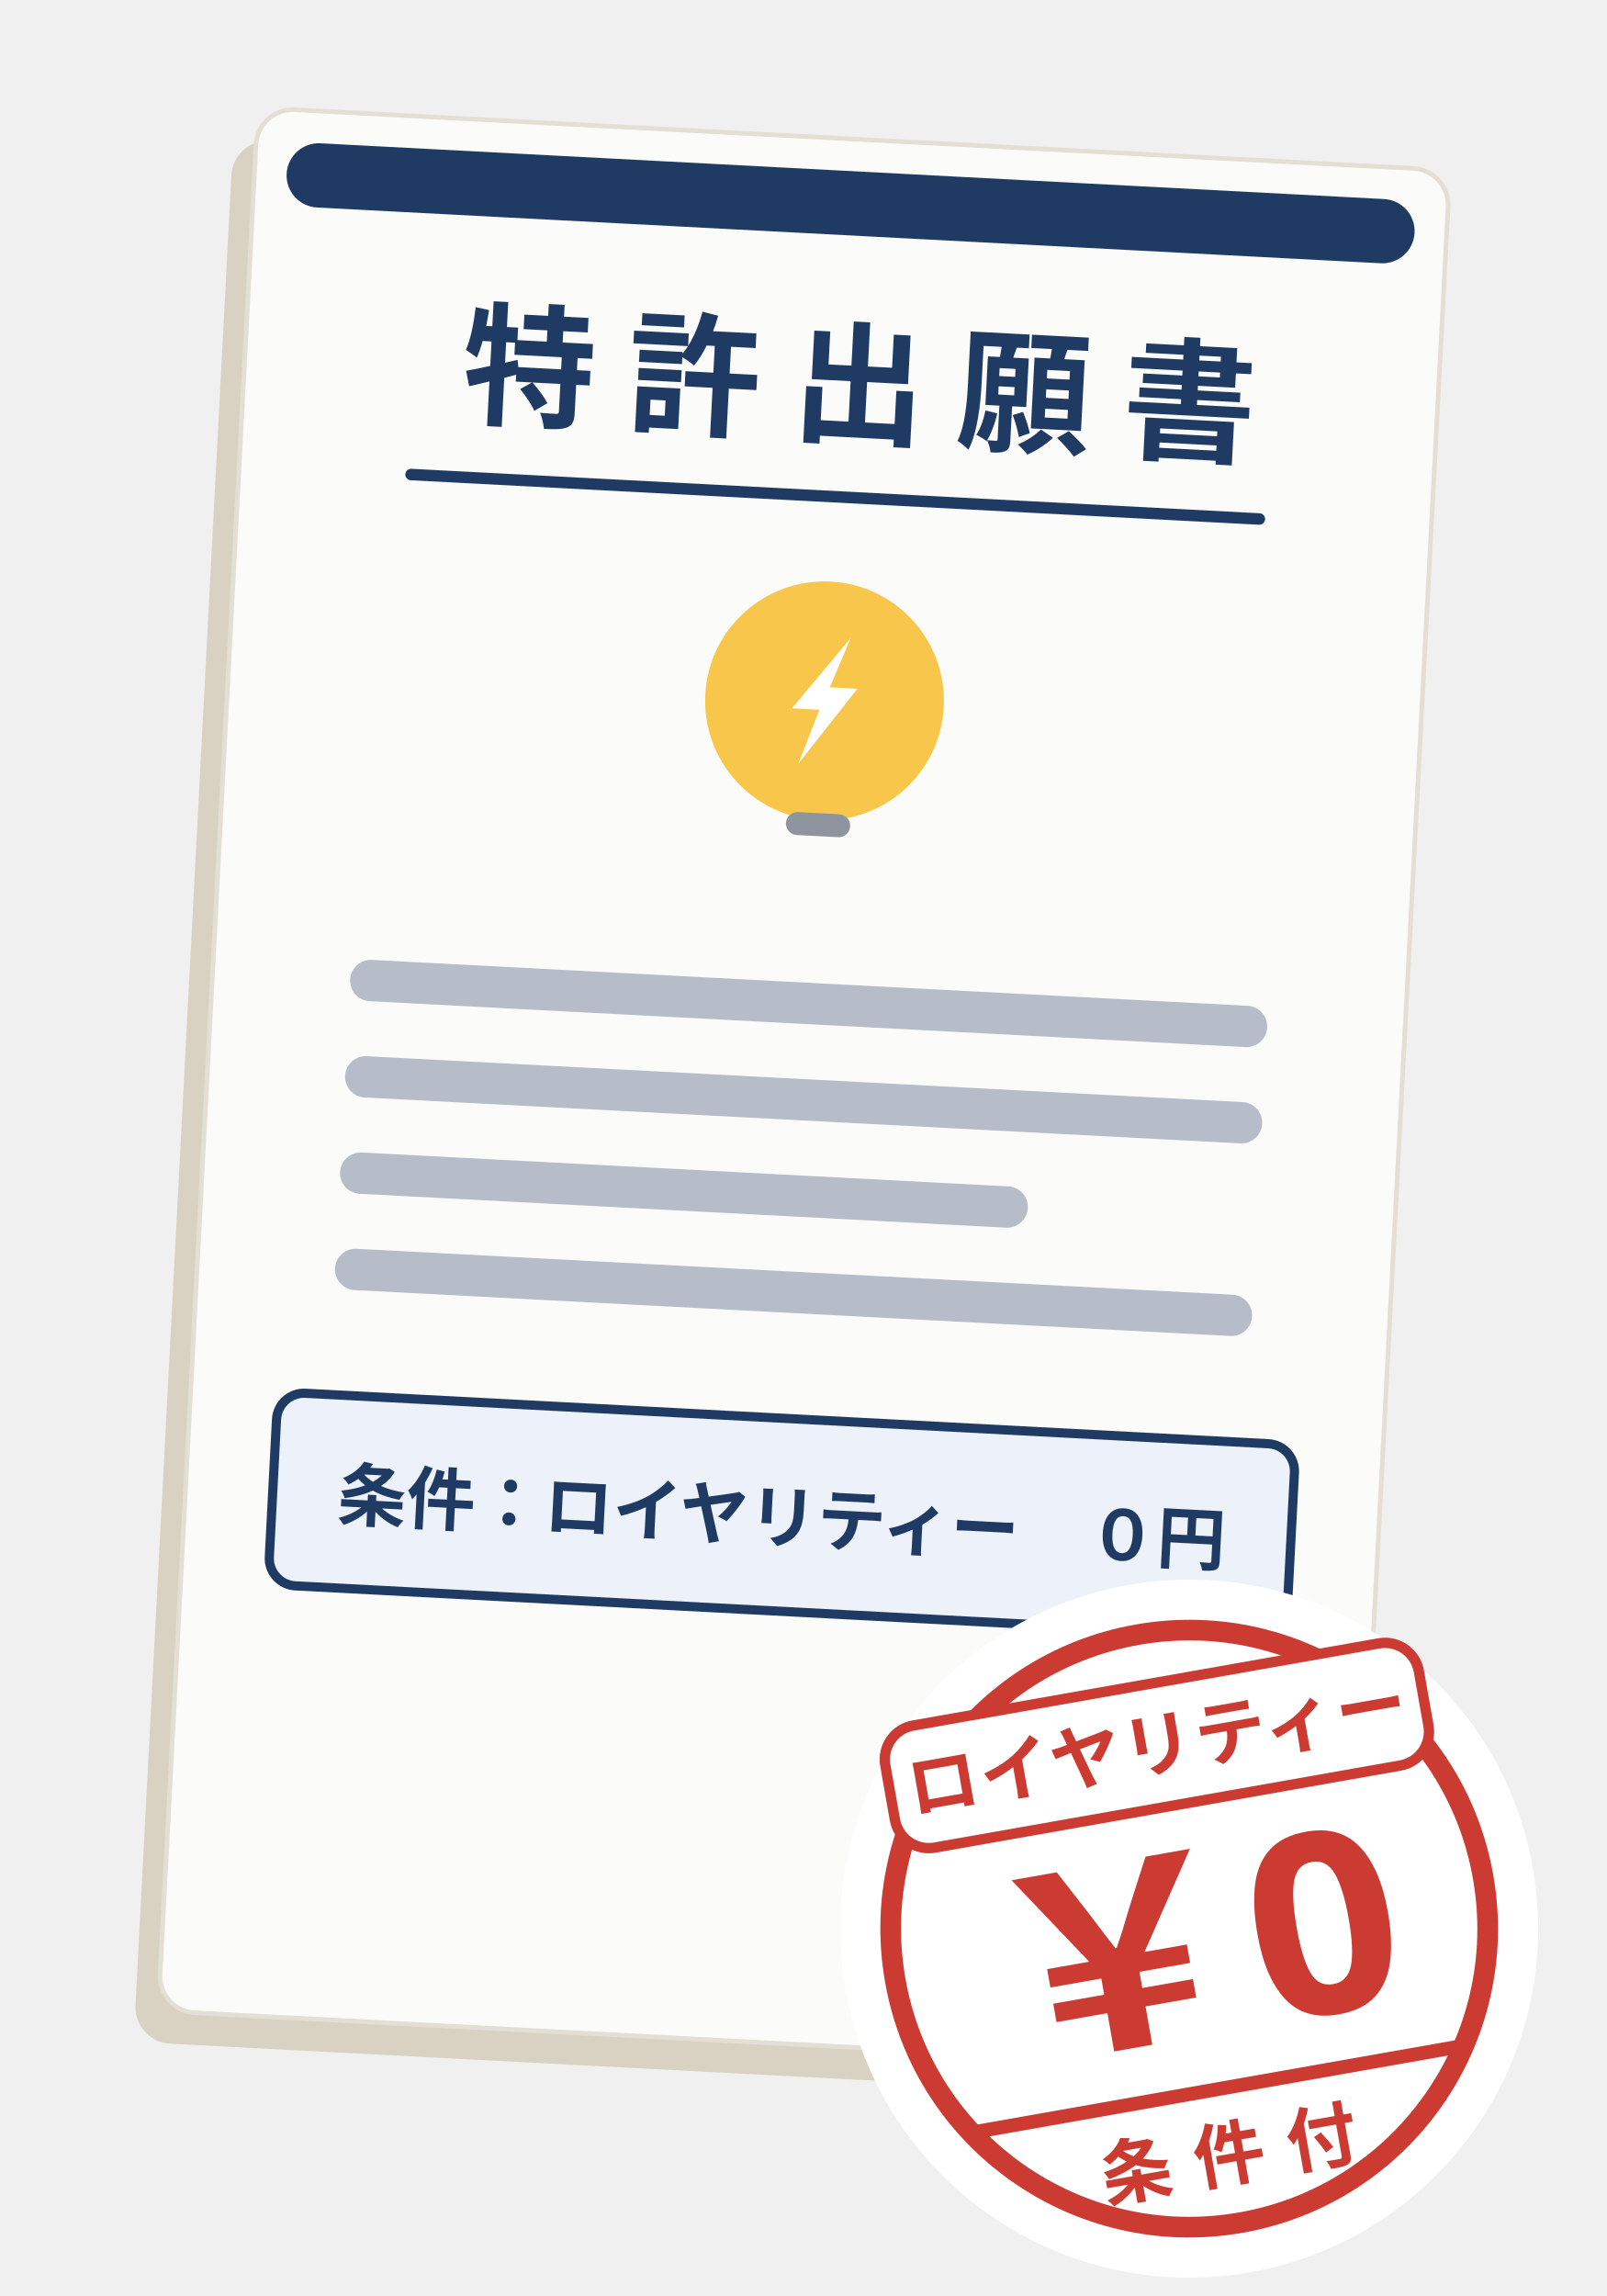
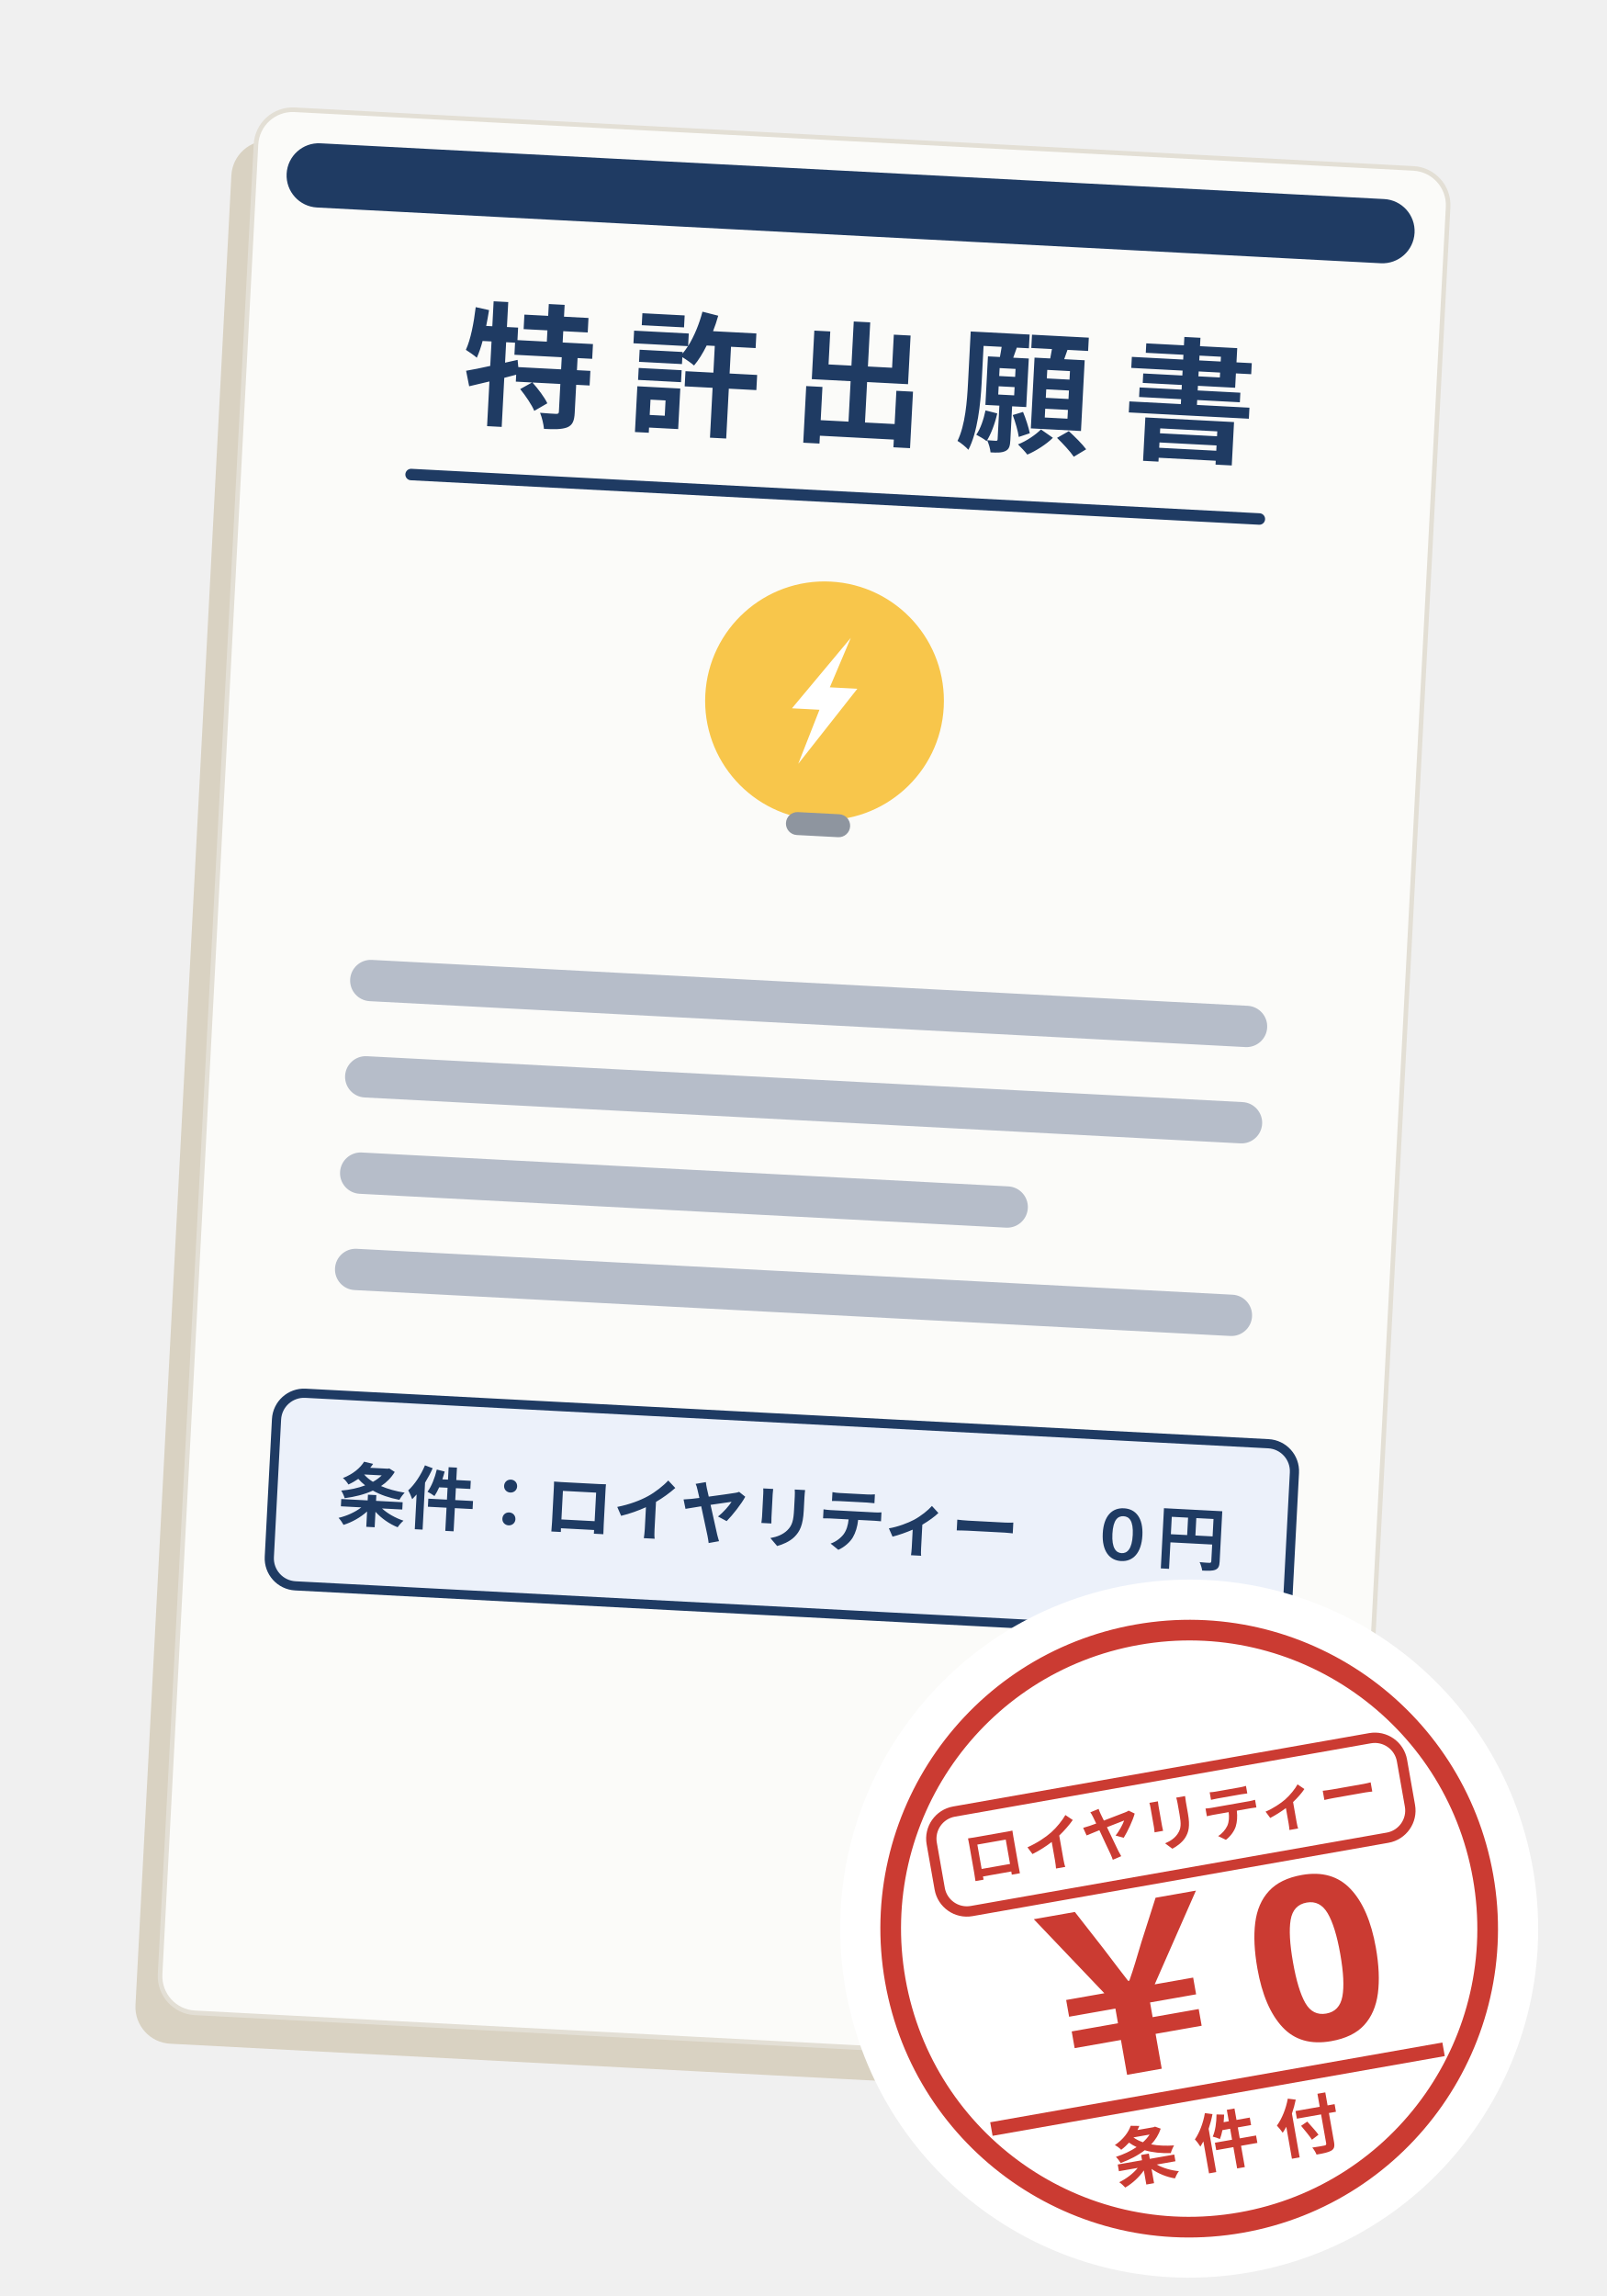
<svg xmlns="http://www.w3.org/2000/svg" width="700" height="1000" viewBox="0 0 700 1000">
  <style>
    text { font-family: "Rounded Mplus 1c", "Rounded Mplus 1c Bold", sans-serif; }
    .navy { fill: #1F3B63; }
  </style>
  <g transform="rotate(3 350 480)">
    <rect x="80" y="74" width="520" height="830" rx="16" fill="#D9D2C2" />
    <rect x="90" y="60" width="520" height="830" rx="16" fill="#FBFBF9" stroke="#E3DFD5" stroke-width="2" />
    <rect x="104" y="74" width="492" height="28" rx="14" fill="#1F3B63" />
    <text x="358" y="188" text-anchor="middle" font-size="58" font-weight="700" letter-spacing="14" class="navy">特許出願書</text>
    <line x1="165" y1="216" x2="535" y2="216" stroke="#1F3B63" stroke-width="5" stroke-linecap="round" />
    <circle cx="350" cy="305" r="52" fill="#F8C64B" />
    <path d="M 360 277 L 336 309 L 348 309 L 340 333 L 364 299 L 352 299 Z" fill="#FFFFFF" />
    <rect x="336" y="354" width="28" height="10" rx="5" fill="#8E959F" />
    <rect x="150" y="428" width="400" height="18" rx="9" fill="#B6BDC9" />
    <rect x="150" y="470" width="400" height="18" rx="9" fill="#B6BDC9" />
    <rect x="150" y="512" width="300" height="18" rx="9" fill="#B6BDC9" />
    <rect x="150" y="554" width="400" height="18" rx="9" fill="#B6BDC9" />
    <rect x="128" y="618" width="444" height="84" rx="12" fill="#ECF1FA" stroke="#1F3B63" stroke-width="4" />
    <text x="350" y="672" text-anchor="middle" font-size="30" font-weight="700" class="navy">条件：ロイヤリティー　０円</text>
  </g>
  <g transform="translate(518 840) rotate(-10)">
    <circle cx="0" cy="0" r="152" fill="#FFFFFF" />
    <circle cx="0" cy="0" r="130" fill="none" stroke="#CB3B32" stroke-width="9" />
-     <line x1="-109" y1="71" x2="109" y2="71" stroke="#CB3B32" stroke-width="6" />
-     <rect x="-118" y="-108" width="236" height="54" rx="15" fill="#FFFFFF" stroke="#CB3B32" stroke-width="4.5" />
-     <text x="0" y="-70" text-anchor="middle" font-size="31" font-weight="900" letter-spacing="1" fill="#CB3B32">ロイヤリティー</text>
-     <text x="0" y="47" text-anchor="middle" font-size="110" font-weight="900" fill="#CB3B32" transform="scale(1.05 1)">￥0</text>
-     <text x="0" y="111" text-anchor="middle" font-size="31" font-weight="900" letter-spacing="10" fill="#CB3B32">条件付</text>
+     <line x1="-100" y1="71" x2="100" y2="71" stroke="#CB3B32" stroke-width="6" />
+     <rect x="-104" y="-68" width="208" height="44" rx="12" fill="#FFFFFF" stroke="#CB3B32" stroke-width="4.5" />
+     <text x="0" y="-37" text-anchor="middle" font-size="26" font-weight="900" letter-spacing="0.5" fill="#CB3B32">ロイヤリティー</text>
+     <text x="0" y="58" text-anchor="middle" font-size="100" font-weight="900" fill="#CB3B32" transform="scale(1.05 1)">￥0</text>
+     <text x="0" y="104" text-anchor="middle" font-size="28" font-weight="900" letter-spacing="8" fill="#CB3B32">条件付</text>
  </g>
</svg>
